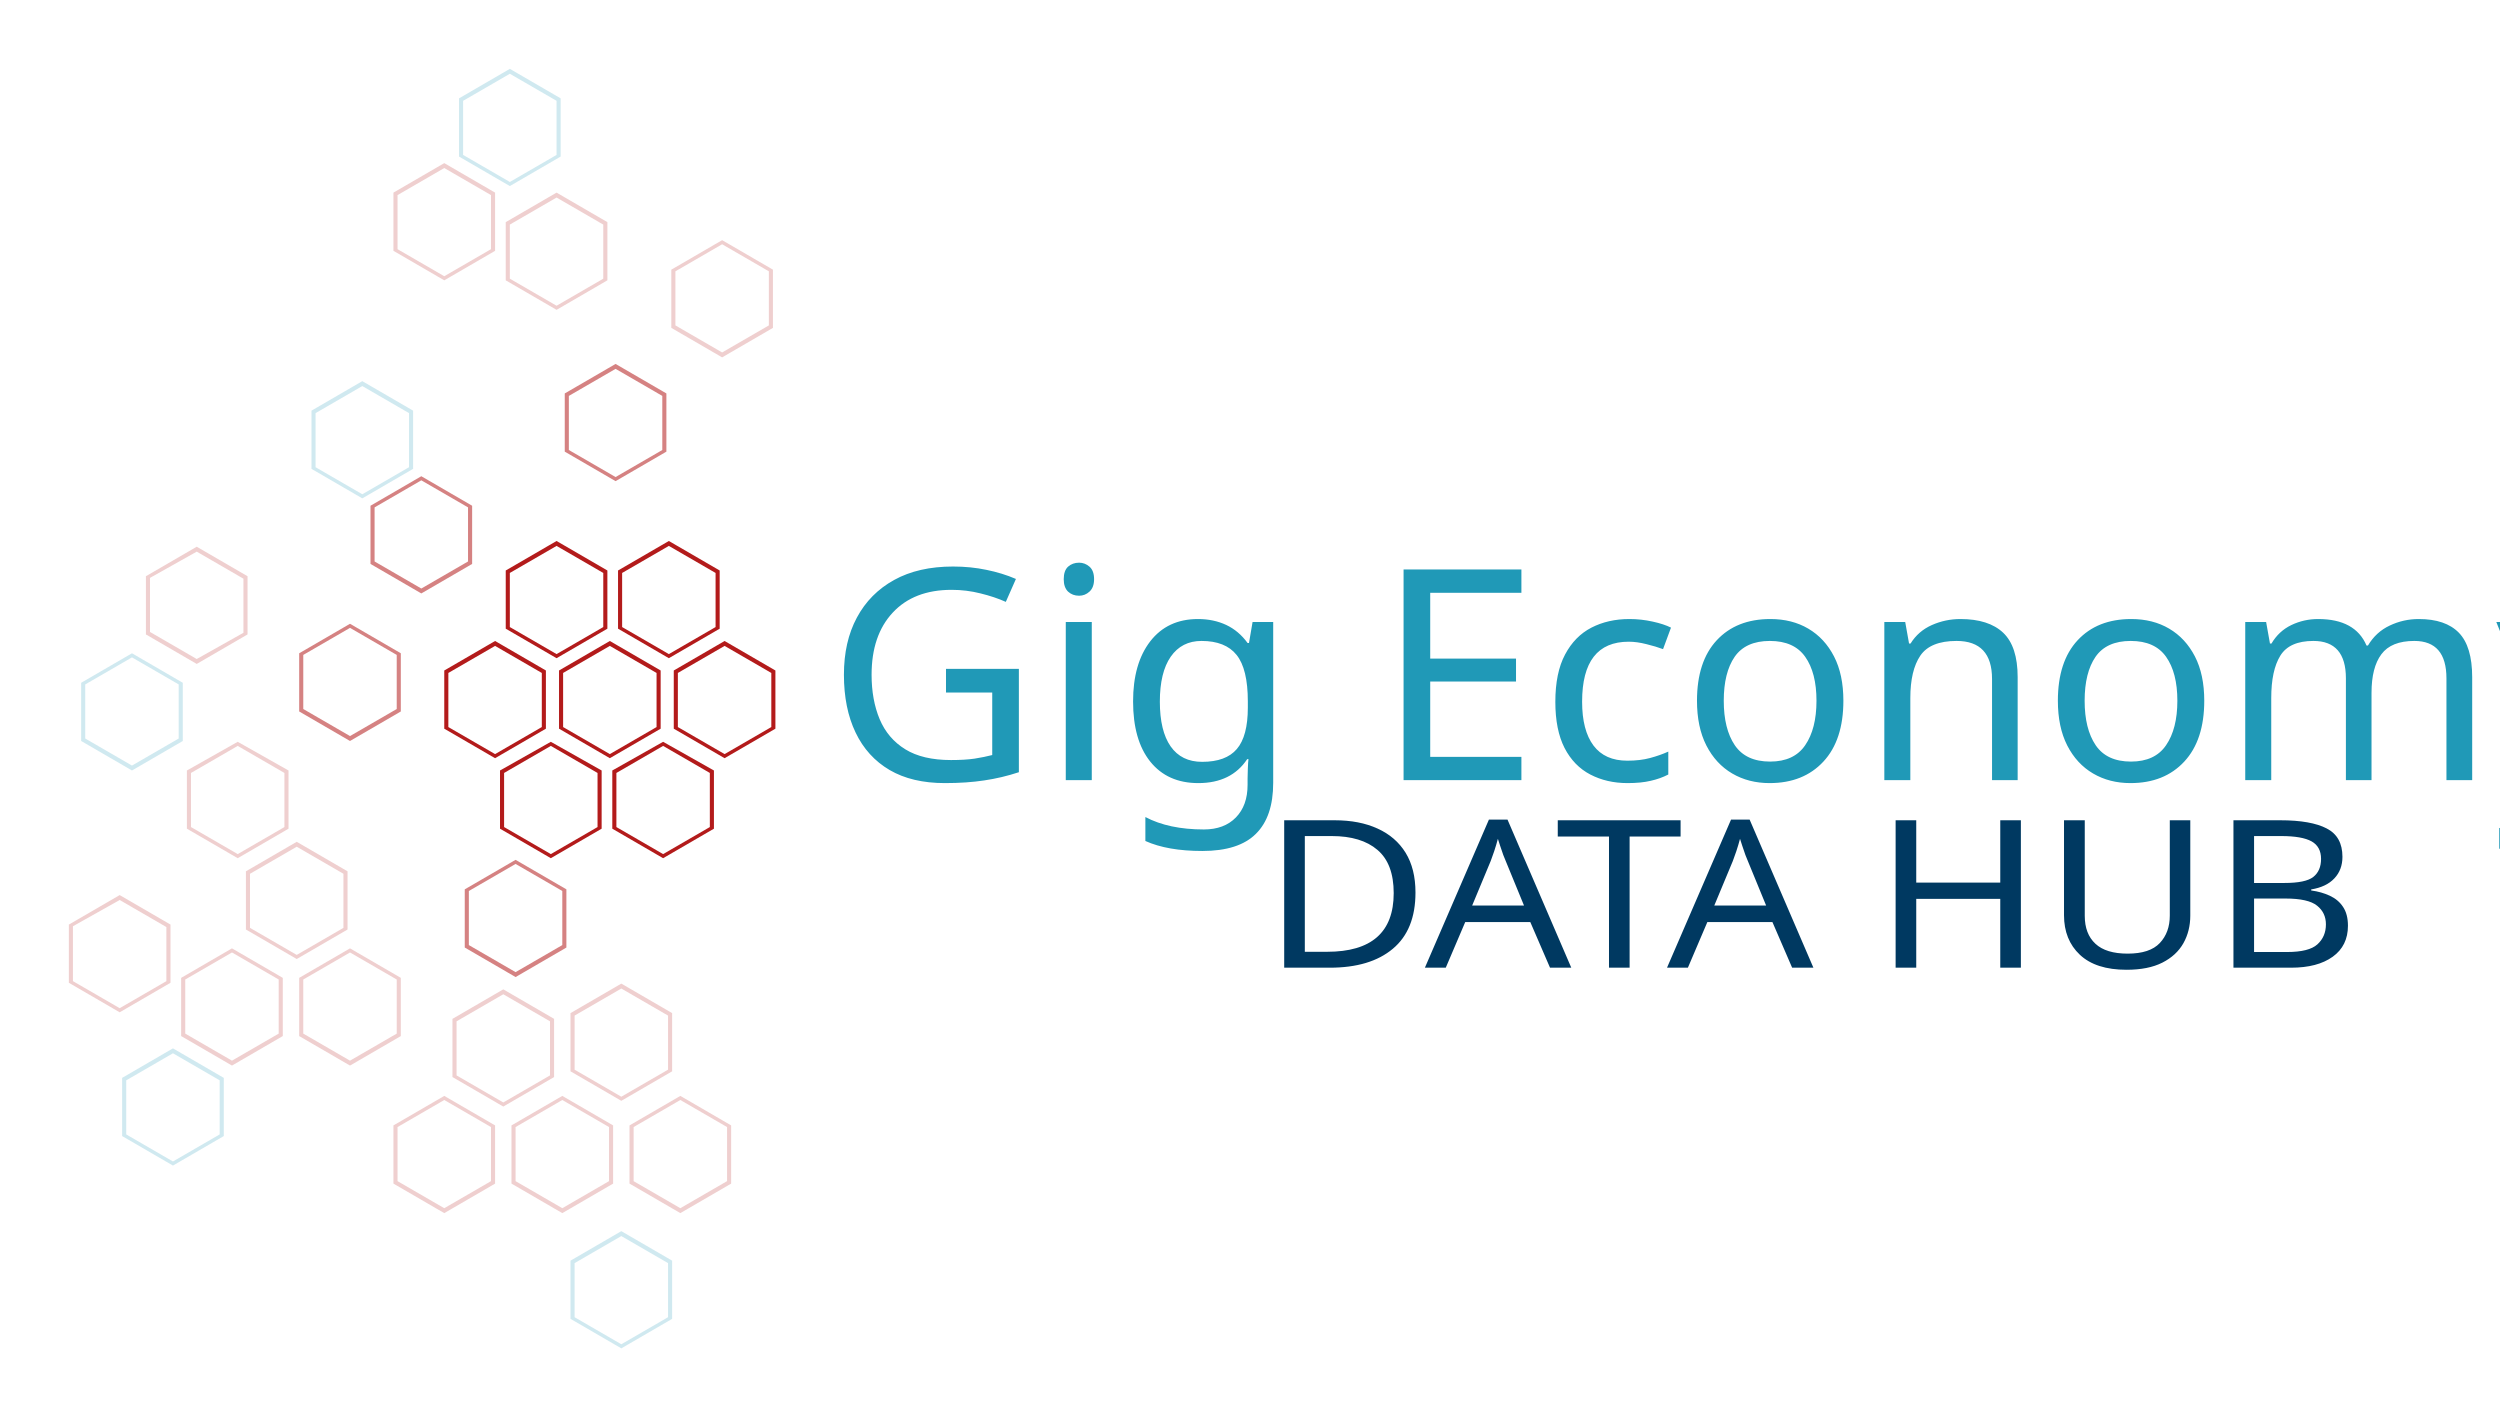
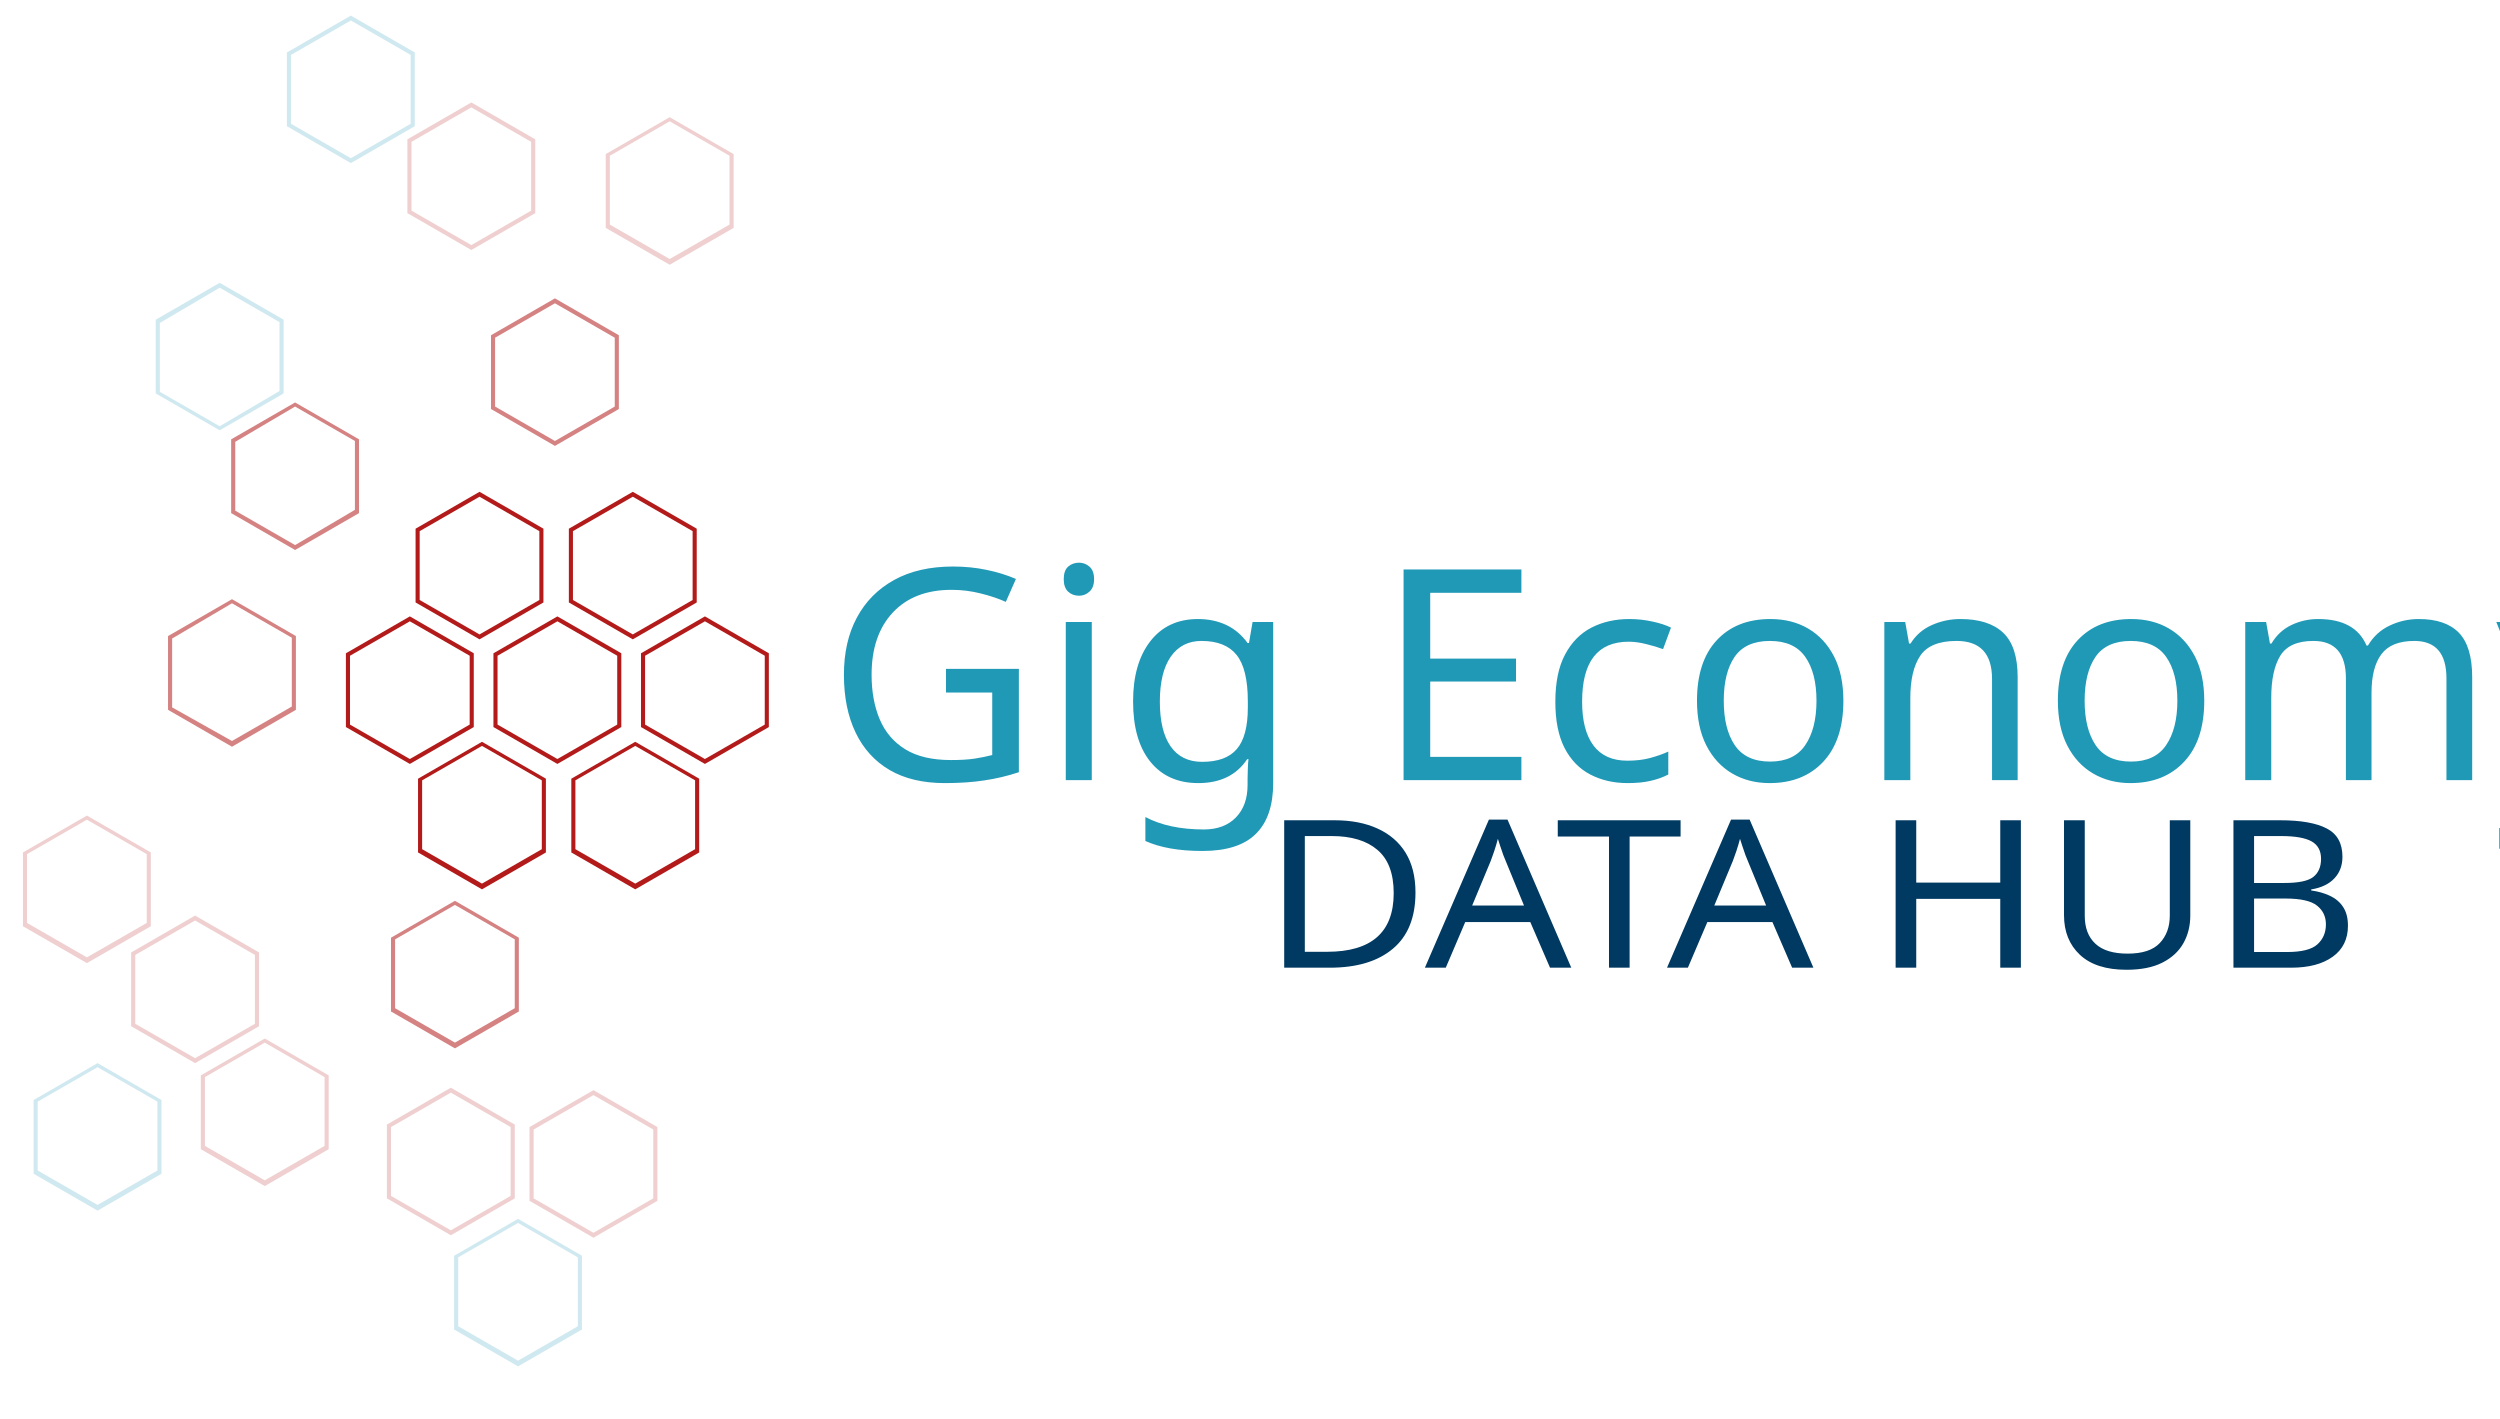
<svg xmlns="http://www.w3.org/2000/svg" version="1.1" x="0px" y="0px" viewBox="0 0 305 173" style="enable-background:new 0 0 305 173;" xml:space="preserve">
-   <style type="text/css"> .st0{fill:#003961;} .st1{font-family:'FreightSansProMedium-Regular';} .st2{font-size:28px;} .st3{fill:#2099B7;} .st4{font-family:'FreightTextProBook-Regular';} .st5{font-size:36px;} .st6{enable-background:new ;} .st7{fill:#B31B1B;} .st8{opacity:0.549;enable-background:new ;} .st9{opacity:0.212;enable-background:new ;} </style>
+   <style type="text/css">
+ 	.st0{fill:#003961;}
+ 	.st1{font-family:'FreightSansProMedium-Regular';}
+ 	.st2{font-size:28px;}
+ 	.st3{fill:#2099B7;}
+ 	.st4{font-family:'FreightTextProBook-Regular';}
+ 	.st5{font-size:36px;}
+ 	.st6{enable-background:new    ;}
+ 	.st7{fill:#B31B1B;}
+ 	.st8{opacity:0.549;enable-background:new    ;}
+ 	.st9{opacity:0.212;enable-background:new    ;}
+ </style>
  <g id="DATA_HUB">
    <text transform="matrix(1 0 0 0.9 153.9536 118.0586)" class="st0 st1 st2">DATA HUB</text>
  </g>
  <g id="Gig_Economy">
    <text transform="matrix(1 0 0 1 100.7554 95.1787)" class="st3 st4 st5">Gig Economy</text>
  </g>
  <g id="polys" class="st6">
    <g id="poly_1">
      <g>
-         <path class="st7" d="M74.4,78.8l5.7,3.3v6.6l-5.7,3.3l-5.7-3.3v-6.6L74.4,78.8 M74.4,78.2l-6.2,3.6v7.1l6.2,3.6l6.2-3.6v-7.1 L74.4,78.2L74.4,78.2z" />
+         <path class="st7" d="M68,75.8l7.3,4.2v8.4L68,92.6l-7.3-4.2V80L68,75.8 M68,75.2l-7.8,4.5v9l7.8,4.5l7.8-4.5v-9L68,75.2L68,75.2z     " />
      </g>
    </g>
    <g id="poly_2">
      <g>
-         <path class="st7" d="M88.4,78.8l5.7,3.3v6.6l-5.7,3.3l-5.7-3.3v-6.6L88.4,78.8 M88.4,78.2l-6.2,3.6v7.1l6.2,3.6l6.2-3.6v-7.1 L88.4,78.2L88.4,78.2z" />
+         <path class="st7" d="M86,75.8l7.3,4.2v8.4L86,92.6l-7.3-4.2V80L86,75.8 M86,75.2l-7.8,4.5v9l7.8,4.5l7.8-4.5v-9L86,75.2L86,75.2z     " />
      </g>
    </g>
    <g id="poly_3">
      <g>
-         <path class="st7" d="M80.9,91l5.7,3.3v6.6l-5.7,3.3l-5.7-3.3v-6.6L80.9,91 M80.9,90.5L74.7,94v7.1l6.2,3.6l6.2-3.6V94L80.9,90.5 L80.9,90.5z" />
+         <path class="st7" d="M77.5,91l7.3,4.2v8.4l-7.3,4.2l-7.3-4.2v-8.4L77.5,91 M77.5,90.5L69.7,95v9l7.8,4.5l7.8-4.5v-9L77.5,90.5     L77.5,90.5z" />
      </g>
    </g>
    <g id="poly_4">
      <g>
-         <path class="st7" d="M67.2,91l5.7,3.3v6.6l-5.7,3.3l-5.7-3.3v-6.6L67.2,91 M67.2,90.5L61,94v7.1l6.2,3.6l6.2-3.6V94L67.2,90.5 L67.2,90.5z" />
+         <path class="st7" d="M58.8,91l7.3,4.2v8.4l-7.3,4.2l-7.3-4.2v-8.4L58.8,91 M58.8,90.5L51,95v9l7.8,4.5l7.8-4.5v-9L58.8,90.5     L58.8,90.5z" />
      </g>
    </g>
    <g id="poly_5">
      <g>
-         <path class="st7" d="M60.4,78.8l5.7,3.3v6.6l-5.7,3.3l-5.7-3.3v-6.6L60.4,78.8 M60.4,78.2l-6.2,3.6v7.1l6.2,3.6l6.2-3.6v-7.1 L60.4,78.2L60.4,78.2z" />
+         <path class="st7" d="M50,75.8l7.3,4.2v8.4L50,92.6l-7.3-4.2V80L50,75.8 M50,75.2l-7.8,4.5v9l7.8,4.5l7.8-4.5v-9L50,75.2L50,75.2z     " />
      </g>
    </g>
    <g id="poly_6">
      <g>
-         <path class="st7" d="M67.9,66.6l5.7,3.3v6.6l-5.7,3.3l-5.7-3.3v-6.6L67.9,66.6 M67.9,66l-6.2,3.6v7.1l6.2,3.6l6.2-3.6v-7.1 L67.9,66L67.9,66z" />
+         <path class="st7" d="M58.5,60.6l7.3,4.2v8.4l-7.3,4.2l-7.3-4.2v-8.4L58.5,60.6 M58.5,60l-7.8,4.5v9l7.8,4.5l7.8-4.5v-9L58.5,60     L58.5,60z" />
      </g>
    </g>
    <g id="poly_7">
      <g>
-         <path class="st7" d="M81.6,66.6l5.7,3.3v6.6l-5.7,3.3l-5.7-3.3v-6.6L81.6,66.6 M81.6,66l-6.2,3.6v7.1l6.2,3.6l6.2-3.6v-7.1 L81.6,66L81.6,66z" />
+         <path class="st7" d="M77.2,60.6l7.3,4.2v8.4l-7.3,4.2l-7.3-4.2v-8.4L77.2,60.6 M77.2,60l-7.8,4.5v9l7.8,4.5l7.8-4.5v-9L77.2,60     L77.2,60z" />
      </g>
    </g>
  </g>
  <g id="polys_i" class="st8">
-     <g id="poly_8_i_2_">
+     <g id="poly_8_i_3_">
      <g>
-         <path class="st7" d="M75.1,45l5.7,3.3v6.6l-5.7,3.3l-5.7-3.3v-6.6L75.1,45 M75.1,44.4L68.9,48v7.1l6.2,3.6l6.2-3.6V48L75.1,44.4 L75.1,44.4z" />
+         <path class="st7" d="M67.7,37l7.3,4.2v8.4l-7.3,4.2l-7.3-4.2v-8.4L67.7,37 M67.7,36.4l-7.8,4.5v9l7.8,4.5l7.8-4.5v-9L67.7,36.4     L67.7,36.4z" />
      </g>
    </g>
-     <g id="poly_9_i_2_">
+     <g id="poly_9_i_3_">
      <g>
-         <path class="st7" d="M51.4,58.6l5.7,3.3v6.6l-5.7,3.3l-5.7-3.3v-6.6L51.4,58.6 M51.4,58.1l-6.2,3.6v7.1l6.2,3.6l6.2-3.6v-7.1 L51.4,58.1L51.4,58.1z" />
+         <path class="st7" d="M36,49.6l7.3,4.2v8.4L36,66.5l-7.3-4.2v-8.4L36,49.6 M36,49.1l-7.8,4.5v9l7.8,4.5l7.8-4.5v-9L36,49.1     L36,49.1z" />
      </g>
    </g>
-     <g id="poly_10_i_2_">
+     <g id="poly_10_i_3_">
      <g>
-         <path class="st7" d="M42.7,76.6l5.7,3.3v6.6l-5.7,3.3L37,86.5v-6.6L42.7,76.6 M42.7,76.1l-6.2,3.6v7.1l6.2,3.6l6.2-3.6v-7.1 L42.7,76.1L42.7,76.1z" />
+         <path class="st7" d="M28.3,73.6l7.3,4.2v8.4l-7.3,4.2L21,86.3v-8.4L28.3,73.6 M28.3,73.1l-7.8,4.5v9l7.8,4.5l7.8-4.5v-9     L28.3,73.1L28.3,73.1z" />
      </g>
    </g>
-     <g id="poly_11_i_2_">
+     <g id="poly_11_i_3_">
      <g>
-         <path class="st7" d="M62.9,105.4l5.7,3.3v6.6l-5.7,3.3l-5.7-3.3v-6.6L62.9,105.4 M62.9,104.9l-6.2,3.6v7.1l6.2,3.6l6.2-3.6v-7.1 L62.9,104.9L62.9,104.9z" />
+         <path class="st7" d="M55.5,110.4l7.3,4.2v8.4l-7.3,4.2l-7.3-4.2v-8.4L55.5,110.4 M55.5,109.9l-7.8,4.5v9l7.8,4.5l7.8-4.5v-9     L55.5,109.9L55.5,109.9z" />
      </g>
    </g>
  </g>
  <g id="polys_ii" class="st9">
    <g id="poly_12_ii">
      <g>
-         <path class="st7" d="M88.1,29.8l5.7,3.3v6.6L88.1,43l-5.7-3.3v-6.6L88.1,29.8 M88.1,29.3l-6.2,3.6V40l6.2,3.6l6.2-3.6v-7.1 L88.1,29.3L88.1,29.3z" />
-       </g>
-     </g>
-     <g id="poly_13_ii">
-       <g>
-         <path class="st7" d="M24,67.3l5.7,3.3v6.6L24,80.4l-5.7-3.3v-6.6L24,67.3 M24,66.7l-6.2,3.6v7.1L24,81l6.2-3.6v-7.1L24,66.7 L24,66.7z" />
+         <path class="st7" d="M81.7,14.8L89,19v8.4l-7.3,4.2l-7.3-4.2V19L81.7,14.8 M81.7,14.3l-7.8,4.5v9l7.8,4.5l7.8-4.5v-9L81.7,14.3     L81.7,14.3z" />
      </g>
    </g>
    <g id="poly_14_ii">
      <g>
-         <path class="st7" d="M36.2,103.3l5.7,3.3v6.6l-5.7,3.3l-5.7-3.3v-6.6L36.2,103.3 M36.2,102.7l-6.2,3.6v7.1l6.2,3.6l6.2-3.6v-7.1 L36.2,102.7L36.2,102.7z" />
+         <path class="st7" d="M23.8,112.3l7.3,4.2v8.4l-7.3,4.2l-7.3-4.2v-8.4L23.8,112.3 M23.8,111.7l-7.8,4.5v9l7.8,4.5l7.8-4.5v-9     L23.8,111.7L23.8,111.7z" />
      </g>
    </g>
-     <g id="poly_15_ii">
+     <g id="poly_15_ii_1_">
      <g>
-         <path class="st7" d="M75.8,120.6l5.7,3.3v6.6l-5.7,3.3l-5.7-3.3v-6.6L75.8,120.6 M75.8,120l-6.2,3.6v7.1l6.2,3.6l6.2-3.6v-7.1 L75.8,120L75.8,120z" />
+         <path class="st7" d="M72.4,133.6l7.3,4.2v8.4l-7.3,4.2l-7.3-4.2v-8.4L72.4,133.6 M72.4,133l-7.8,4.5v9l7.8,4.5l7.8-4.5v-9     L72.4,133L72.4,133z" />
      </g>
    </g>
  </g>
  <g id="polys_iii" class="st9">
-     <g id="poly_15_ii_copy_2_">
+     <g id="poly_15_ii_copy_2_1_">
      <g>
-         <path class="st7" d="M83,134.2l5.7,3.3v6.6l-5.7,3.3l-5.7-3.3v-6.6L83,134.2 M83,133.7l-6.2,3.6v7.1l6.2,3.6l6.2-3.6v-7.1 L83,133.7L83,133.7z" />
+         <path class="st3" d="M63.2,149.2l7.3,4.2v8.4l-7.3,4.2l-7.3-4.2v-8.4L63.2,149.2 M63.2,148.7l-7.8,4.5v9l7.8,4.5l7.8-4.5v-9     L63.2,148.7L63.2,148.7z" />
      </g>
    </g>
-     <g id="poly_15_ii_copy_2_2_">
+     <g id="poly_15_ii_copy_3_3_">
      <g>
-         <path class="st7" d="M68.6,134.2l5.7,3.3v6.6l-5.7,3.3l-5.7-3.3v-6.6L68.6,134.2 M68.6,133.7l-6.2,3.6v7.1l6.2,3.6l6.2-3.6v-7.1 L68.6,133.7L68.6,133.7z" />
+         <path class="st7" d="M55,133.3l7.3,4.2v8.4l-7.3,4.2l-7.3-4.2v-8.4L55,133.3 M55,132.7l-7.8,4.5v9l7.8,4.5l7.8-4.5v-9L55,132.7     L55,132.7z" />
      </g>
    </g>
-     <g id="poly_15_ii_copy_3_2_">
+     <g id="poly_15_ii_copy_5_3_">
      <g>
-         <path class="st7" d="M61.4,121.3l5.7,3.3v6.6l-5.7,3.3l-5.7-3.3v-6.6L61.4,121.3 M61.4,120.7l-6.2,3.6v7.1l6.2,3.6l6.2-3.6v-7.1 L61.4,120.7L61.4,120.7z" />
+         <path class="st7" d="M32.3,127.2l7.3,4.2v8.4l-7.3,4.2l-7.3-4.2v-8.4L32.3,127.2 M32.3,126.7l-7.8,4.5v9l7.8,4.5l7.8-4.5v-9     L32.3,126.7L32.3,126.7z" />
      </g>
    </g>
-     <g id="poly_15_ii_copy_4_2_">
+     <g id="poly_15_ii_copy_6_1_">
      <g>
-         <path class="st7" d="M54.2,134.2l5.7,3.3v6.6l-5.7,3.3l-5.7-3.3v-6.6L54.2,134.2 M54.2,133.7l-6.2,3.6v7.1l6.2,3.6l6.2-3.6v-7.1 L54.2,133.7L54.2,133.7z" />
+         <path class="st3" d="M11.9,130.2l7.3,4.2v8.4l-7.3,4.2l-7.3-4.2v-8.4L11.9,130.2 M11.9,129.7l-7.8,4.5v9l7.8,4.5l7.8-4.5v-9     L11.9,129.7L11.9,129.7z" />
      </g>
    </g>
-     <g id="poly_15_ii_copy_5_2_">
+     <g id="poly_15_ii_copy_7_3_">
      <g>
-         <path class="st7" d="M42.7,116.2l5.7,3.3v6.6l-5.7,3.3l-5.7-3.3v-6.6L42.7,116.2 M42.7,115.7l-6.2,3.6v7.1l6.2,3.6l6.2-3.6v-7.1 L42.7,115.7L42.7,115.7z" />
+         <path class="st7" d="M10.6,100l7.3,4.2v8.4l-7.3,4.2l-7.3-4.2v-8.4L10.6,100 M10.6,99.5L2.8,104v9l7.8,4.5l7.8-4.5v-9L10.6,99.5     L10.6,99.5z" />
      </g>
    </g>
-     <g id="poly_15_ii_copy_6_2_">
+     <g id="poly_15_ii_copy_12_1_">
      <g>
-         <path class="st7" d="M28.3,116.2l5.7,3.3v6.6l-5.7,3.3l-5.7-3.3v-6.6L28.3,116.2 M28.3,115.7l-6.2,3.6v7.1l6.2,3.6l6.2-3.6v-7.1 L28.3,115.7L28.3,115.7z" />
+         <path class="st3" d="M26.8,35.1l7.3,4.2v8.4L26.8,52l-7.3-4.2v-8.4L26.8,35.1 M26.8,34.5L19,39v9l7.8,4.5l7.8-4.5v-9L26.8,34.5     L26.8,34.5z" />
      </g>
    </g>
-     <g id="poly_15_ii_copy_7_2_">
+     <g id="poly_15_ii_copy_13_3_">
      <g>
-         <path class="st7" d="M29,91l5.7,3.3v6.6l-5.7,3.3l-5.7-3.3v-6.6L29,91 M29,90.5L22.8,94v7.1l6.2,3.6l6.2-3.6V94L29,90.5L29,90.5z " />
+         <path class="st7" d="M57.5,13.1l7.3,4.2v8.4l-7.3,4.2l-7.3-4.2v-8.4L57.5,13.1 M57.5,12.5L49.7,17v9l7.8,4.5l7.8-4.5v-9     L57.5,12.5L57.5,12.5z" />
      </g>
    </g>
-     <g id="poly_15_ii_copy_8_2_">
+     <g id="poly_15_ii_copy_14_3_">
      <g>
-         <path class="st3" d="M21.1,128.5l5.7,3.3v6.6l-5.7,3.3l-5.7-3.3v-6.6L21.1,128.5 M21.1,127.9l-6.2,3.6v7.1l6.2,3.6l6.2-3.6v-7.1 L21.1,127.9L21.1,127.9z" />
-       </g>
-     </g>
-     <g id="poly_15_ii_copy_9_2_">
-       <g>
-         <path class="st7" d="M14.6,109.8l5.7,3.3v6.6l-5.7,3.3l-5.7-3.3V113L14.6,109.8 M14.6,109.2l-6.2,3.6v7.1l6.2,3.6l6.2-3.6v-7.1 L14.6,109.2L14.6,109.2z" />
-       </g>
-     </g>
-     <g id="poly_15_ii_copy_10_2_">
-       <g>
-         <path class="st3" d="M16.1,80.2l5.7,3.3v6.6l-5.7,3.3l-5.7-3.3v-6.6L16.1,80.2 M16.1,79.7l-6.2,3.6v7.1l6.2,3.6l6.2-3.6v-7.1 L16.1,79.7L16.1,79.7z" />
-       </g>
-     </g>
-     <g id="poly_15_ii_copy_11_2_">
-       <g>
-         <path class="st3" d="M75.8,150.8l5.7,3.3v6.6l-5.7,3.3l-5.7-3.3v-6.6L75.8,150.8 M75.8,150.2l-6.2,3.6v7.1l6.2,3.6l6.2-3.6v-7.1 L75.8,150.2L75.8,150.2z" />
-       </g>
-     </g>
-     <g id="poly_15_ii_copy_12_2_">
-       <g>
-         <path class="st3" d="M44.2,47.1l5.7,3.3V57l-5.7,3.3L38.5,57v-6.6L44.2,47.1 M44.2,46.5L38,50.1v7.1l6.2,3.6l6.2-3.6v-7.1 L44.2,46.5L44.2,46.5z" />
-       </g>
-     </g>
-     <g id="poly_15_ii_copy_13_2_">
-       <g>
-         <path class="st7" d="M67.9,24.1l5.7,3.3v6.6l-5.7,3.3l-5.7-3.3v-6.6L67.9,24.1 M67.9,23.5l-6.2,3.6v7.1l6.2,3.6l6.2-3.6v-7.1 L67.9,23.5L67.9,23.5z" />
-       </g>
-     </g>
-     <g id="poly_15_ii_copy_14_2_">
-       <g>
-         <path class="st7" d="M54.2,20.5l5.7,3.3v6.6l-5.7,3.3l-5.7-3.3v-6.6L54.2,20.5 M54.2,19.9L48,23.5v7.1l6.2,3.6l6.2-3.6v-7.1 L54.2,19.9L54.2,19.9z" />
-       </g>
-     </g>
-     <g id="poly_15_ii_copy_15_2_">
-       <g>
-         <path class="st3" d="M62.2,9l5.7,3.3v6.6l-5.7,3.3l-5.7-3.3v-6.6L62.2,9 M62.2,8.4L56,12v7.1l6.2,3.6l6.2-3.6V12L62.2,8.4 L62.2,8.4z" />
+         <path class="st3" d="M42.8,2.5l7.3,4.2v8.4l-7.3,4.2l-7.3-4.2V6.7L42.8,2.5 M42.8,1.9L35,6.4v9l7.8,4.5l7.8-4.5v-9L42.8,1.9     L42.8,1.9z" />
      </g>
    </g>
  </g>
</svg>
